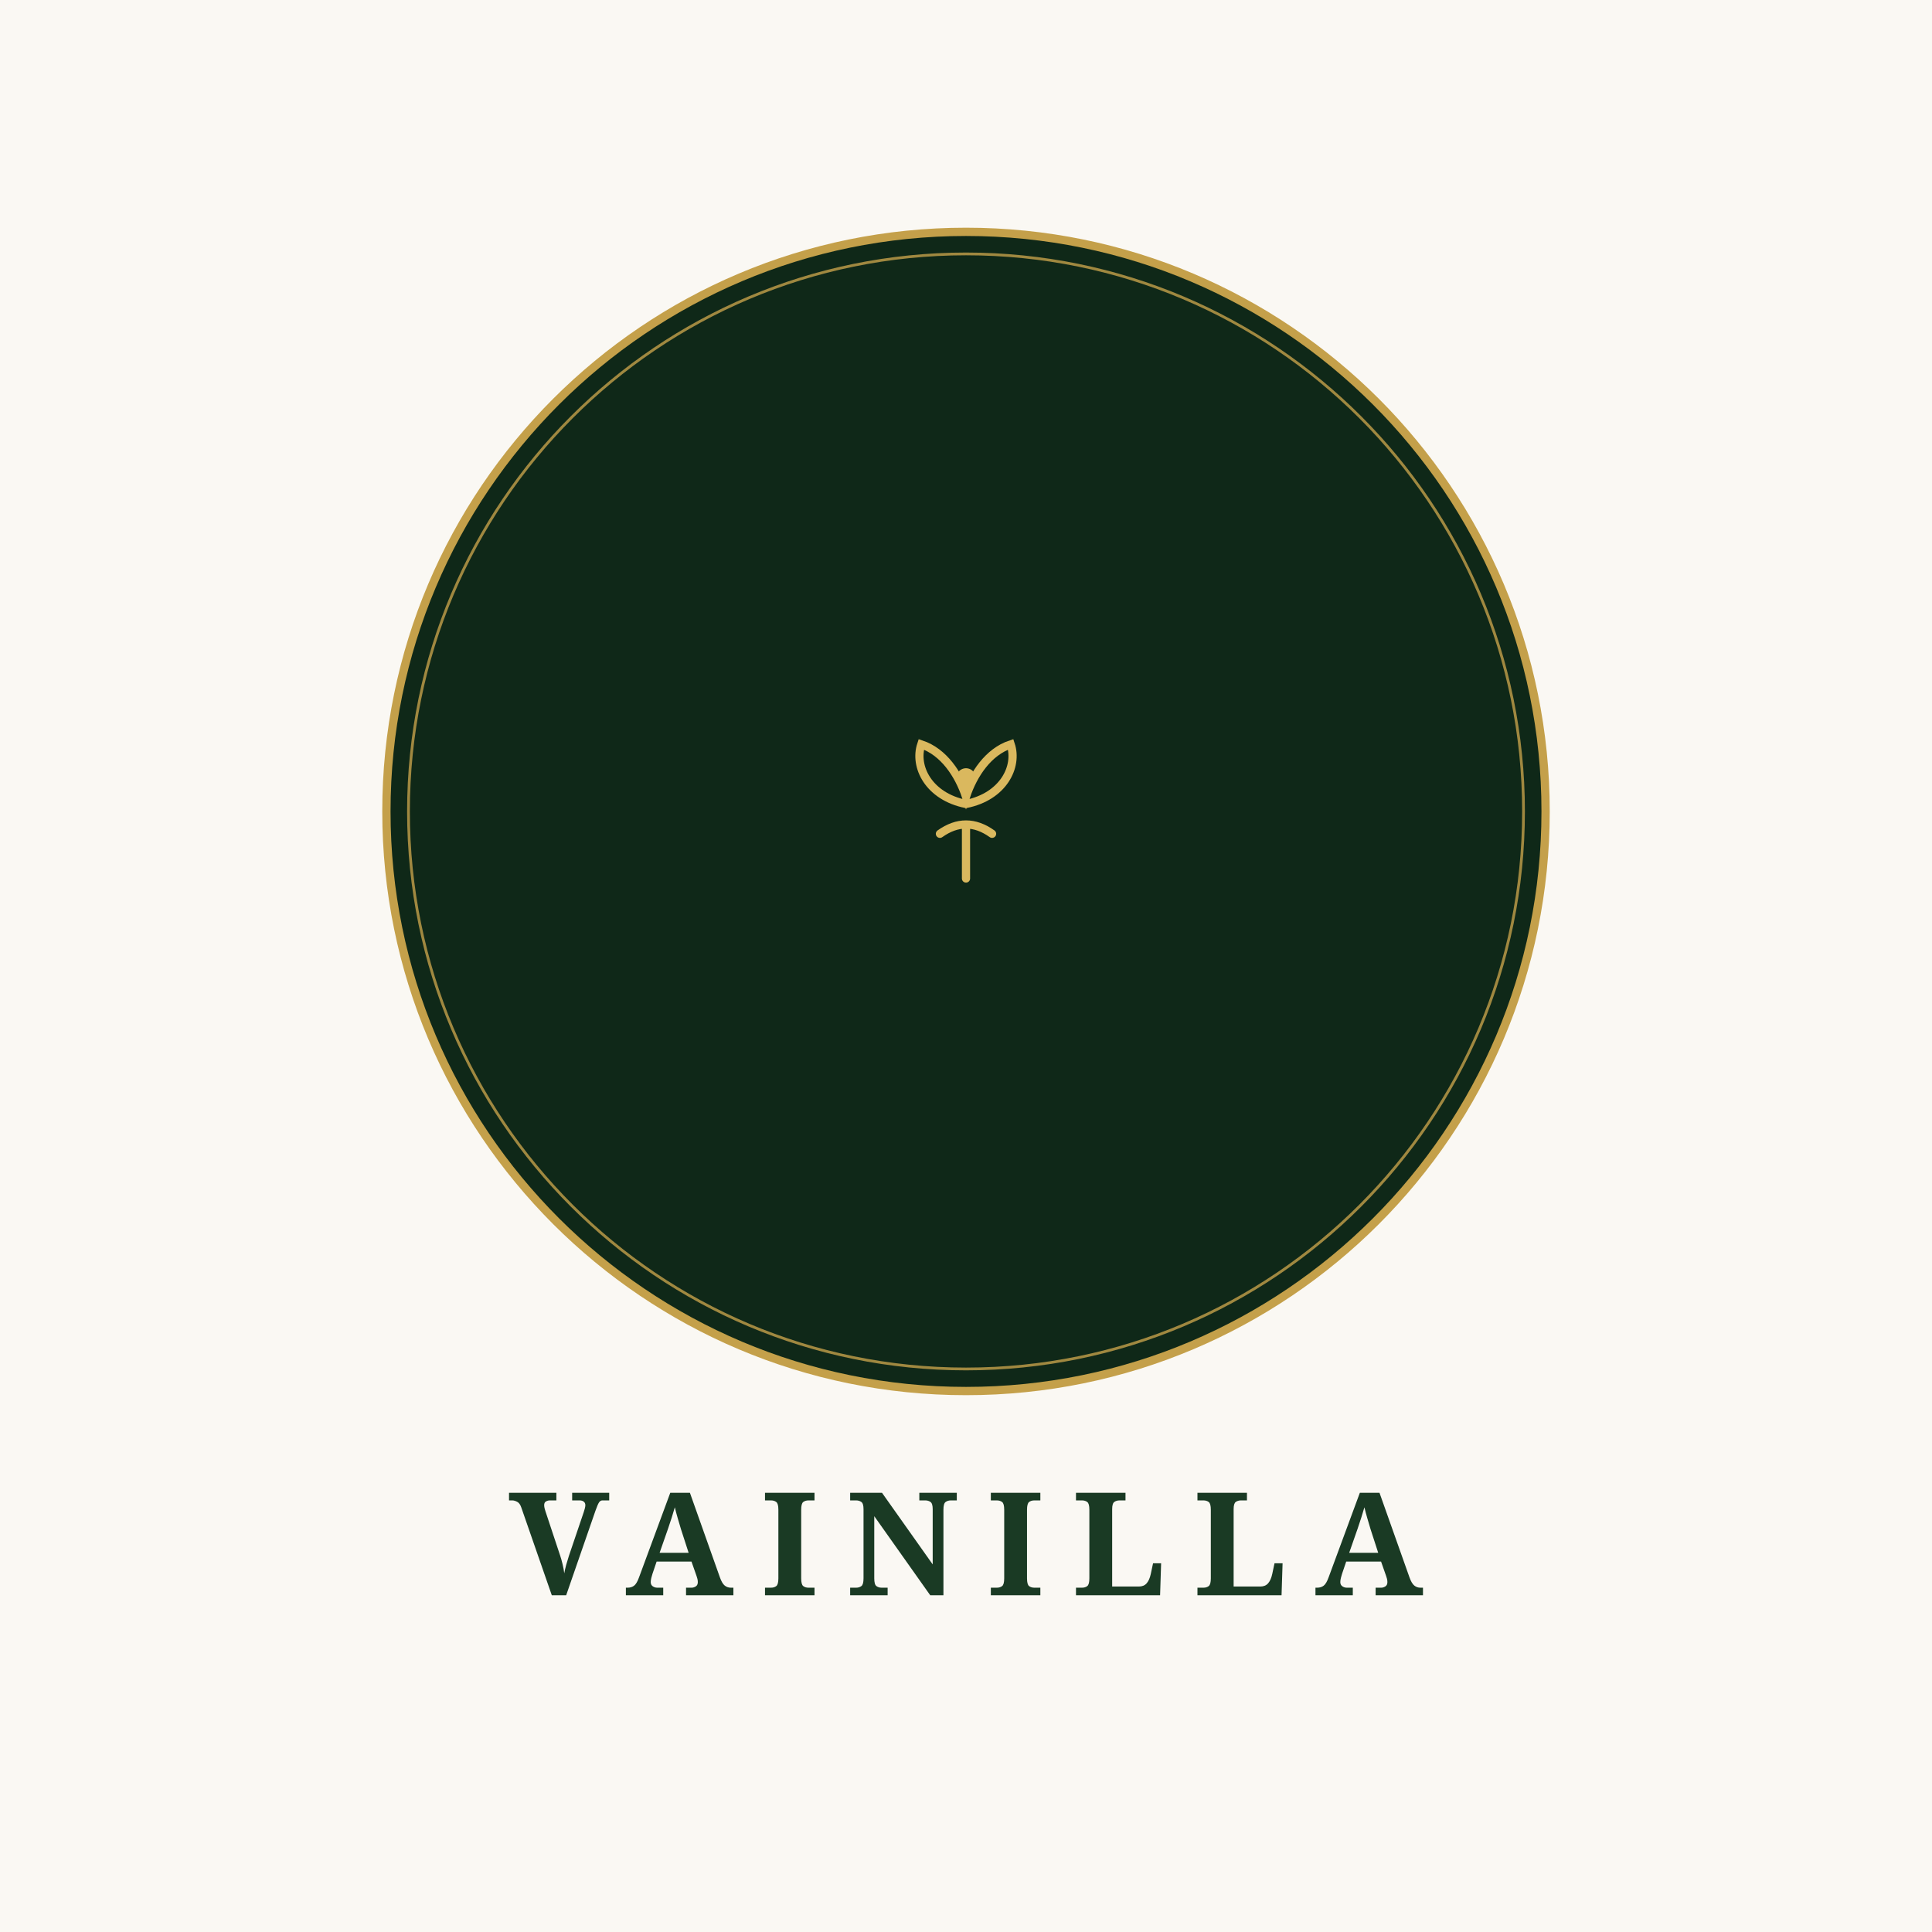
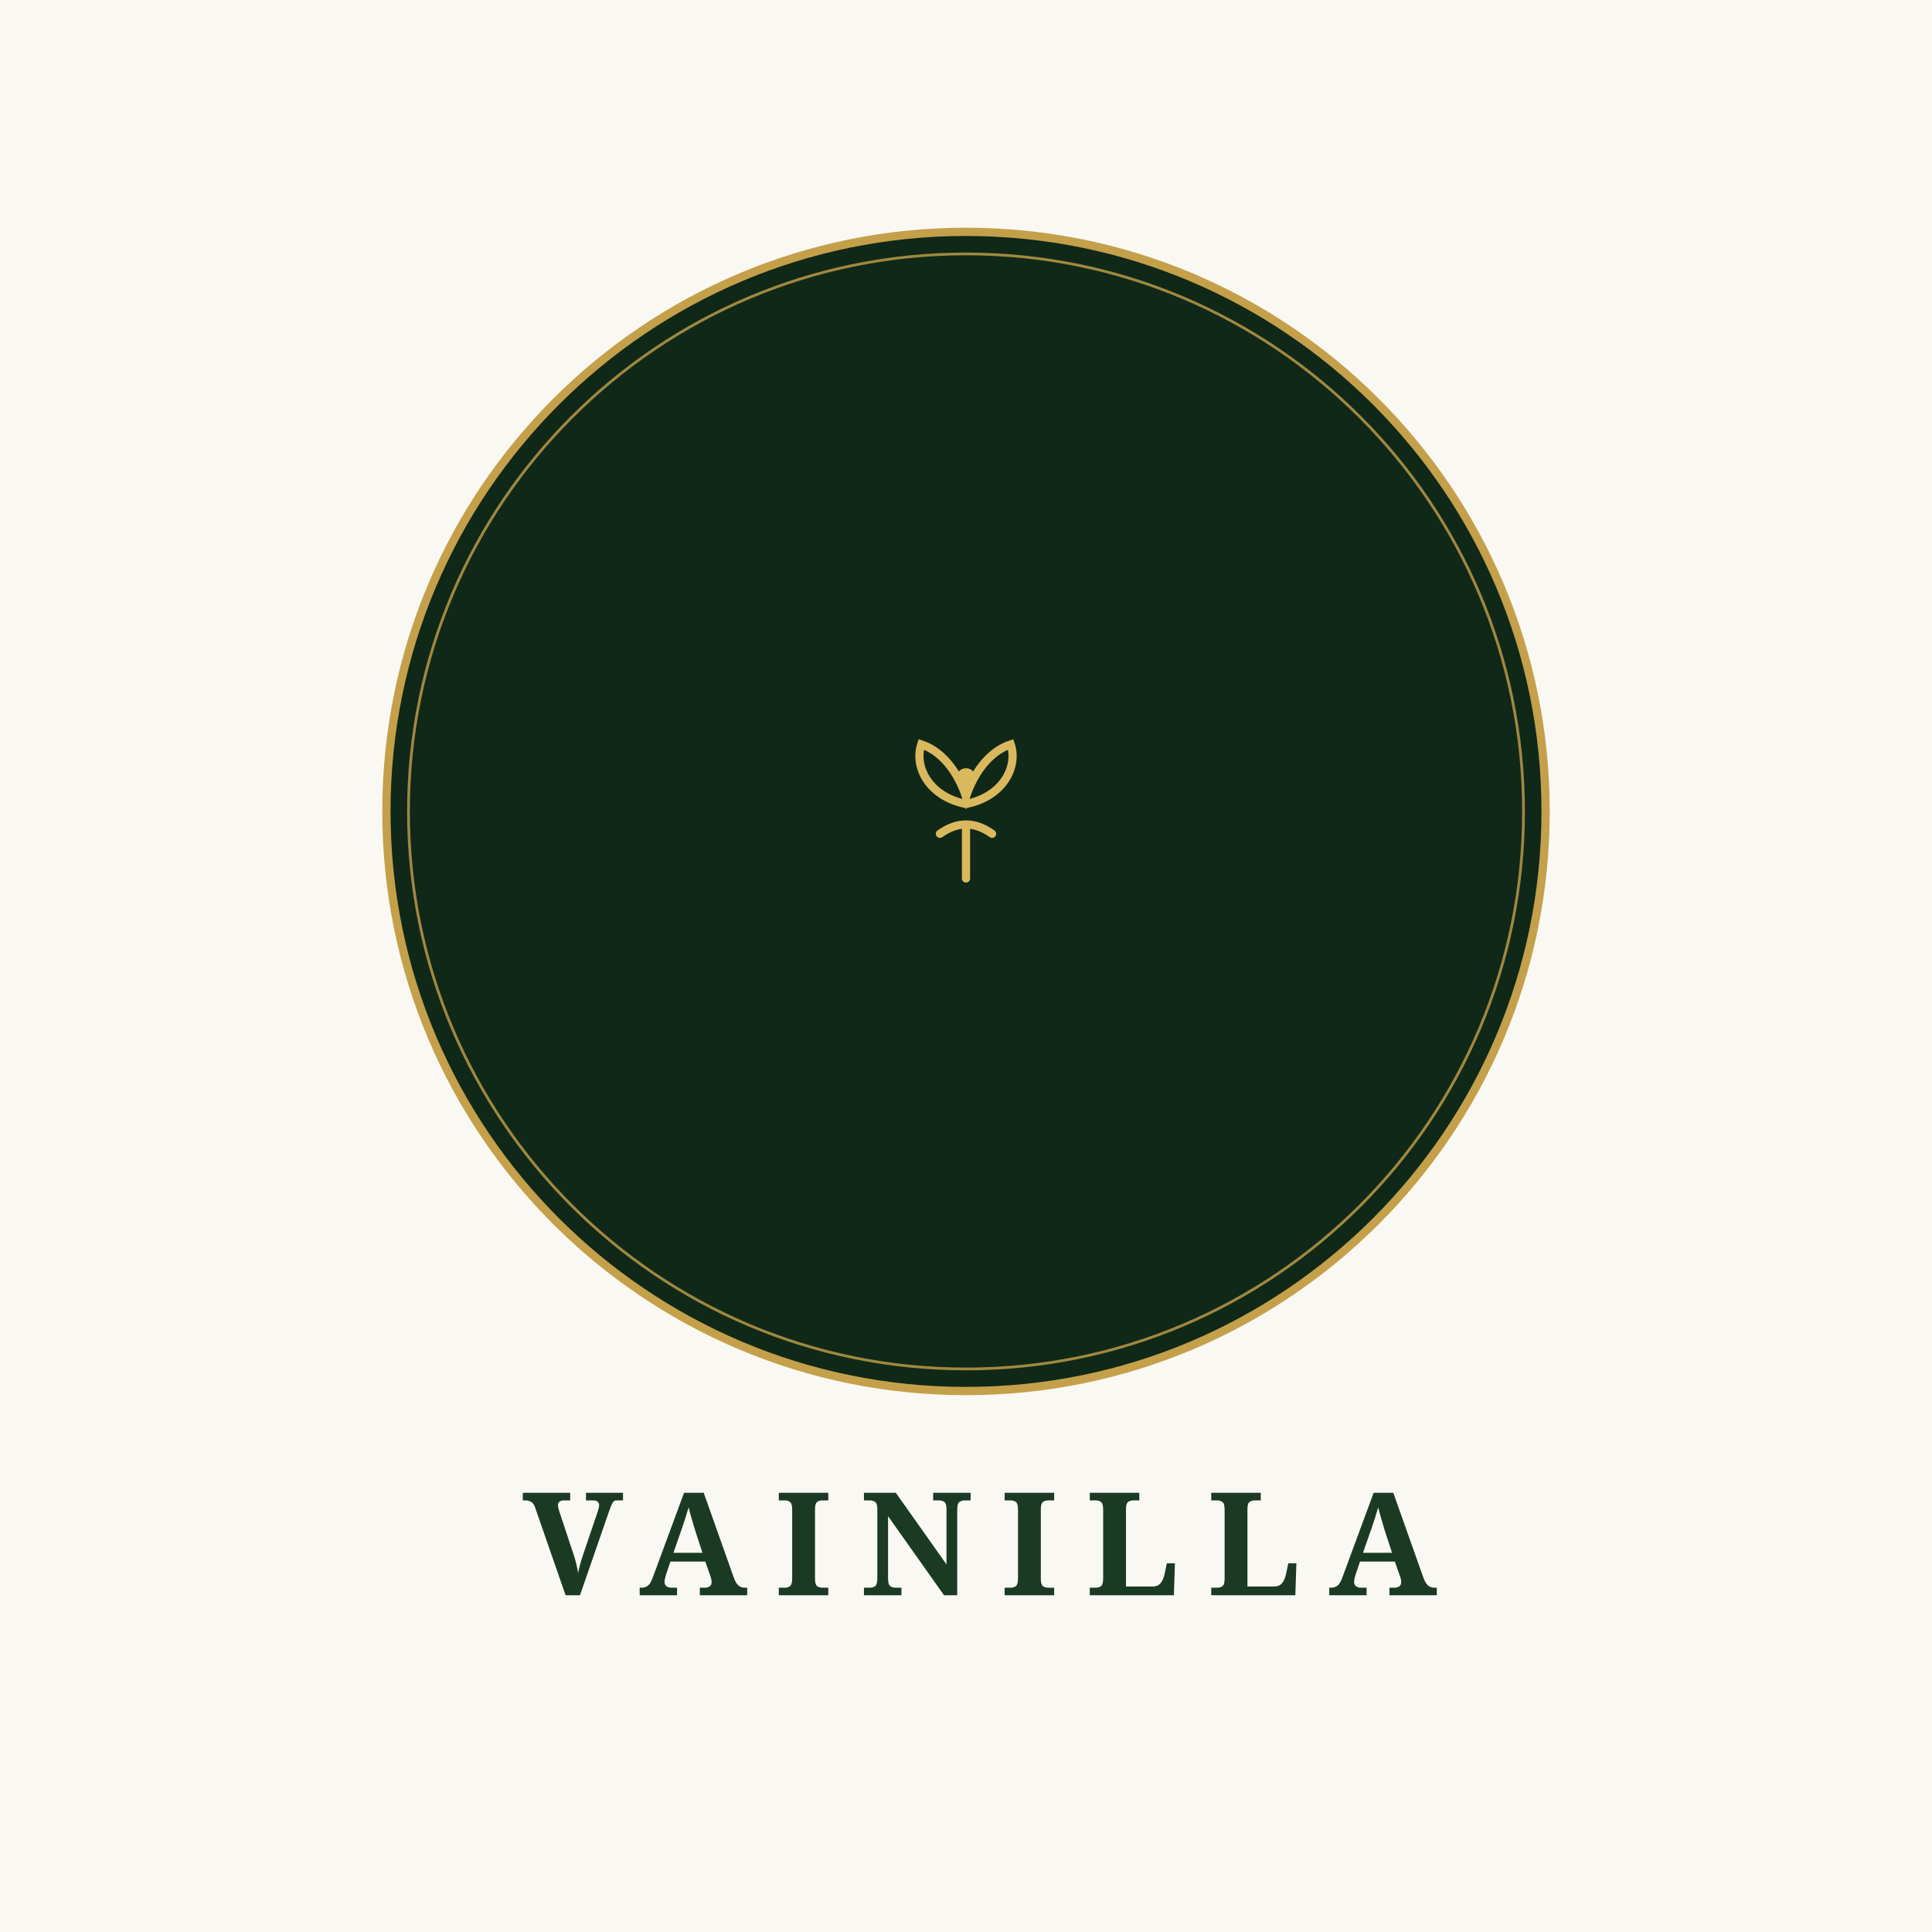
<svg xmlns="http://www.w3.org/2000/svg" viewBox="0 0 700 700">
  <rect width="700" height="700" fill="#faf8f3" />
  <circle cx="350.0" cy="294.0" r="210.0" fill="#0f2818" />
  <circle cx="350.0" cy="294.0" r="210.0" fill="none" stroke="#c4a04a" stroke-width="3" />
  <circle cx="350.0" cy="294.0" r="202.0" fill="none" stroke="#c4a04a" stroke-width="1" opacity=".8" />
  <g transform="translate(350.0 294.0) scale(1.35)" fill="none" stroke="#dab85e" stroke-width="2.2" stroke-linecap="round">
    <line x1="0" y1="18" x2="0" y2="4" />
    <path d="M 0 -2 C -10 -4 -14 -12 -12 -18 C -6 -16 -2 -10 0 -4 C 2 -10 6 -16 12 -18 C 14 -12 10 -4 0 -2 Z" />
    <circle cx="0" cy="-9" r="2.6" fill="#dab85e" stroke="none" />
    <path d="M -7 6 q 7 -5 14 0" />
  </g>
-   <text x="350.0" y="578.0" text-anchor="middle" font-family="Cormorant Garamond, Georgia, serif" font-size="52" font-weight="600" fill="#1a3a24" letter-spacing="10">VAINILLA</text>
+   <text x="355.0" y="578.0" text-anchor="middle" font-family="Cormorant Garamond, Georgia, serif" font-size="52" font-weight="600" fill="#1a3a24" letter-spacing="10">VAINILLA</text>
</svg>
